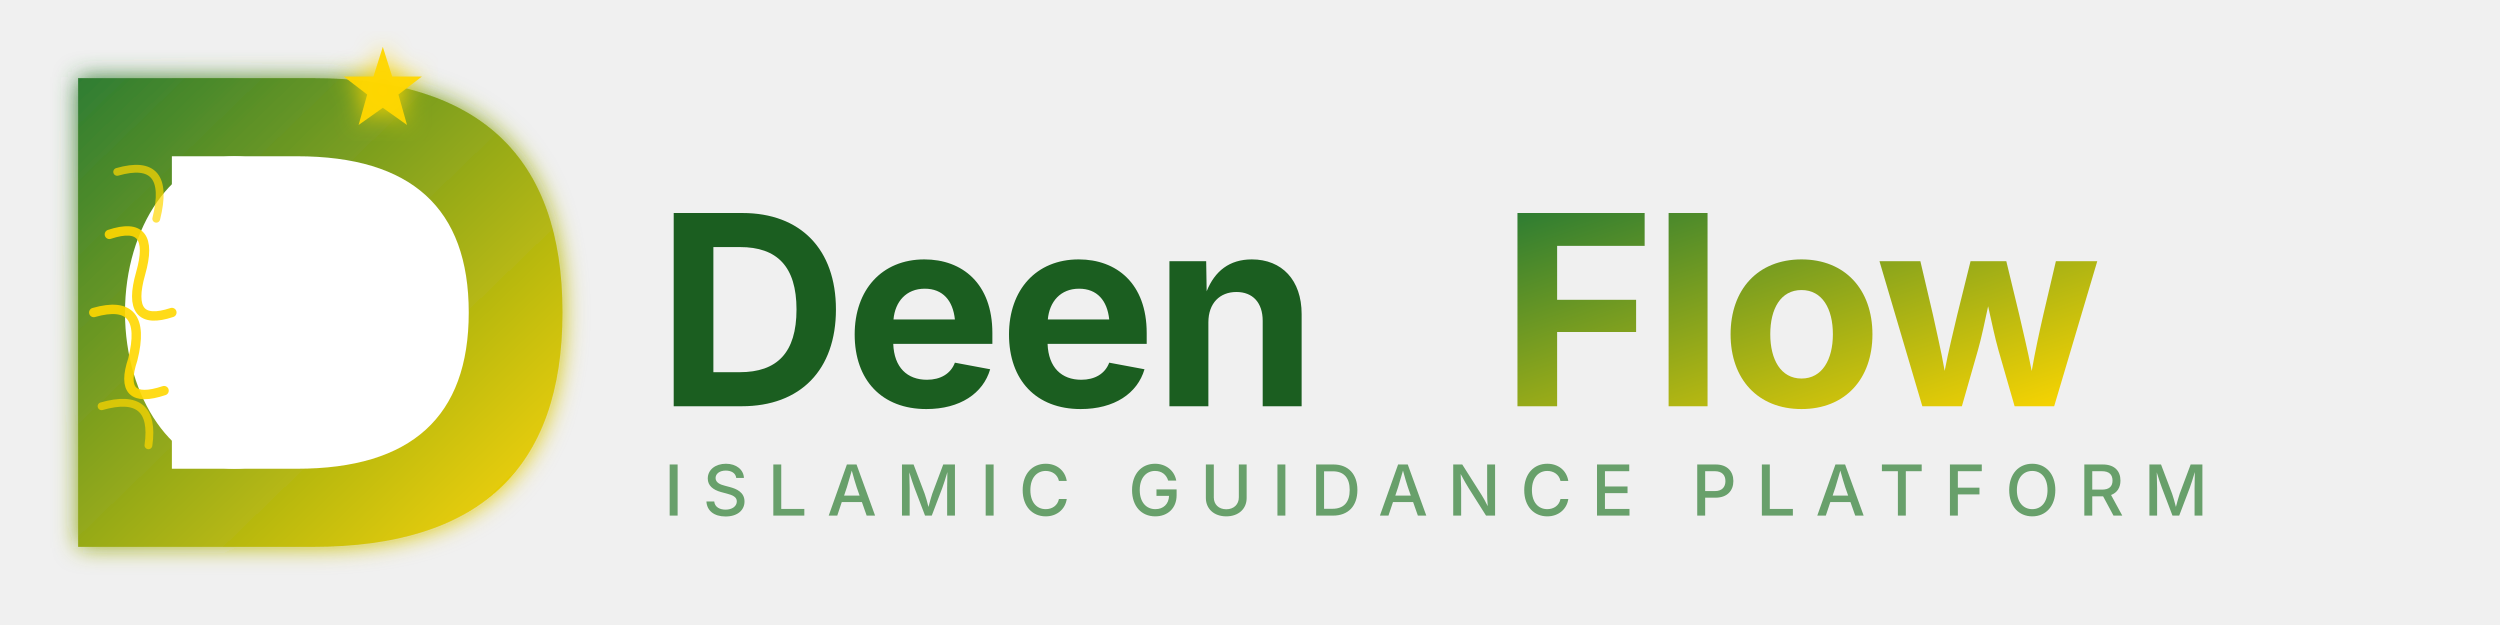
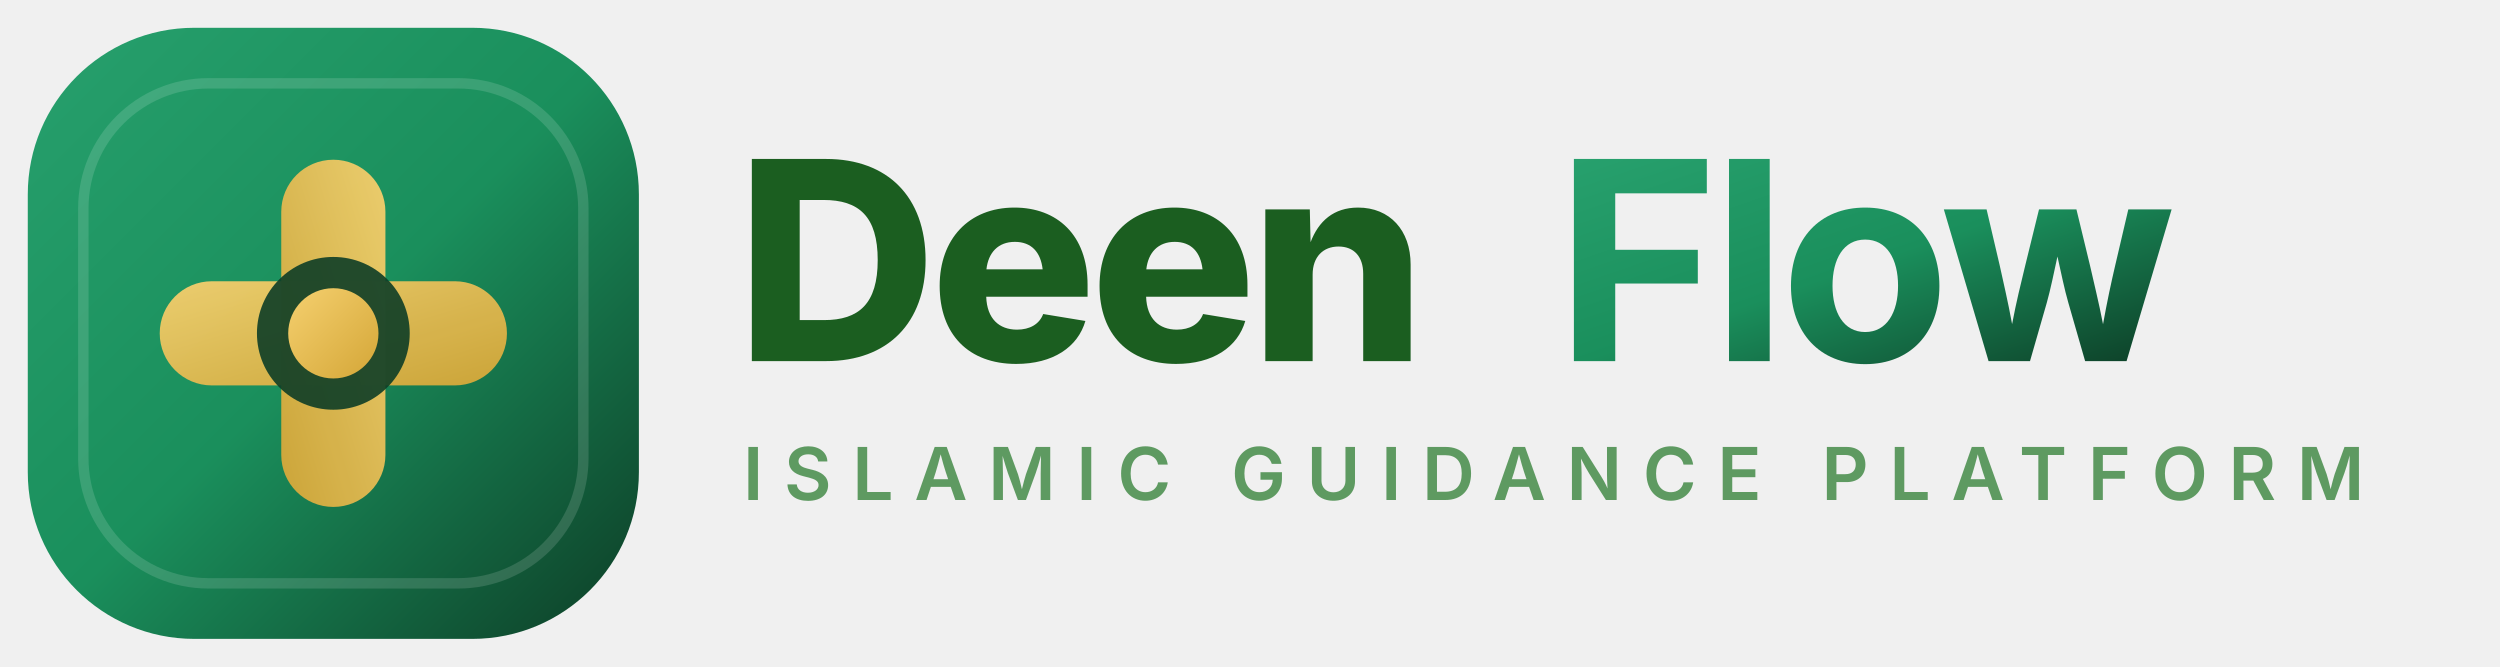
- <svg xmlns="http://www.w3.org/2000/svg" viewBox="0 0 320 80" fill="none">
+ <svg xmlns="http://www.w3.org/2000/svg" viewBox="0 0 360 96" fill="none">
  <defs>
-     <linearGradient id="crescentGrad" x1="0%" y1="0%" x2="100%" y2="100%">
-       <stop offset="0%" style="stop-color:#2E7D32;stop-opacity:1" />
-       <stop offset="100%" style="stop-color:#FFD700;stop-opacity:1" />
+     <linearGradient id="brandGradW" x1="0%" y1="0%" x2="100%" y2="100%">
+       <stop offset="0%" style="stop-color:#27a06d" />
+       <stop offset="50%" style="stop-color:#1a8f5c" />
+       <stop offset="100%" style="stop-color:#0d3d26" />
    </linearGradient>
-     <filter id="glow" x="-20%" y="-20%" width="140%" height="140%">
-       <feGaussianBlur stdDeviation="1.5" result="coloredBlur" />
-       <feMerge>
-         <feMergeNode in="coloredBlur" />
-         <feMergeNode in="SourceGraphic" />
-       </feMerge>
-     </filter>
+     <linearGradient id="goldGradW" x1="0%" y1="0%" x2="100%" y2="100%">
+       <stop offset="0%" style="stop-color:#f5d06f" />
+       <stop offset="100%" style="stop-color:#d4a637" />
+     </linearGradient>
  </defs>
-   <path d="M 10 10 L 10 70 Q 10 70 40 70 Q 72 70 72 40 Q 72 10 40 10 Z" fill="url(#crescentGrad)" filter="url(#glow)" />
-   <path d="M 22 20 L 22 60 Q 22 60 38 60 Q 60 60 60 40 Q 60 20 38 20 Z" fill="white" />
-   <ellipse cx="30" cy="40" rx="14" ry="20" fill="white" />
-   <path d="M 14 30 Q 20 28 18 35 Q 16 42 22 40" stroke="#FFD700" stroke-width="1.2" stroke-linecap="round" fill="none" opacity="0.9" />
-   <path d="M 12 40 Q 19 38 17 46 Q 15 52 21 50" stroke="#FFD700" stroke-width="1.2" stroke-linecap="round" fill="none" opacity="0.9" />
-   <path d="M 15 22 Q 22 20 20 28" stroke="#FFD700" stroke-width="1" stroke-linecap="round" fill="none" opacity="0.7" />
-   <path d="M 13 52 Q 20 50 19 57" stroke="#FFD700" stroke-width="1" stroke-linecap="round" fill="none" opacity="0.7" />
-   <g transform="translate(44, 6)" filter="url(#glow)">
-     <polygon points="5,0 6.2,3.8 10,3.8 7,6.1 8.1,10 5,7.8 1.9,10 3,6.1 0,3.8 3.8,3.8" fill="#FFD700" opacity="0.95" />
+   <g transform="translate(4,4)">
+     <rect width="88" height="88" rx="24" fill="url(#brandGradW)" />
+     <rect x="8" y="8" width="72" height="72" rx="18" fill="none" stroke="rgba(255,255,255,0.14)" stroke-width="1.5" />
+     <g transform="translate(44,44)">
+       <rect x="-25" y="-7.5" width="50" height="15" rx="7.5" fill="url(#goldGradW)" opacity="0.95" />
+       <rect x="-25" y="-7.5" width="50" height="15" rx="7.5" fill="url(#goldGradW)" opacity="0.95" transform="rotate(90)" />
+       <circle r="11" fill="#0d3d26" opacity="0.9" />
+       <circle r="6.5" fill="url(#goldGradW)" />
+     </g>
+     <path d="M 60 58 A 11 11 0 1 0 60 80 A 8.5 8.5 0 1 1 60 58 Z" fill="#ffffff" opacity="0.98" />
  </g>
-   <text x="84" y="52" font-family="'Segoe UI', 'Inter', 'Helvetica Neue', Arial, sans-serif" font-size="34" font-weight="700" letter-spacing="-0.5" fill="#1B5E20">Deen</text>
-   <text x="192" y="52" font-family="'Segoe UI', 'Inter', 'Helvetica Neue', Arial, sans-serif" font-size="34" font-weight="700" letter-spacing="-0.5" fill="url(#crescentGrad)">Flow</text>
-   <text x="85" y="66" font-family="'Segoe UI', 'Inter', Arial, sans-serif" font-size="9" font-weight="500" letter-spacing="2.5" fill="#2E7D32" opacity="0.7">ISLAMIC GUIDANCE PLATFORM</text>
+   <text x="106" y="52" font-family="'Poppins','Inter','Segoe UI','Helvetica Neue',Arial,sans-serif" font-size="40" font-weight="800" letter-spacing="-1" fill="#1B5E20">Deen</text>
+   <text x="224" y="52" font-family="'Poppins','Inter','Segoe UI','Helvetica Neue',Arial,sans-serif" font-size="40" font-weight="700" letter-spacing="-1" fill="url(#brandGradW)">Flow</text>
+   <text x="107" y="72" font-family="'Inter','Segoe UI',Arial,sans-serif" font-size="10.5" font-weight="600" letter-spacing="3" fill="#2E7D32" opacity="0.75">ISLAMIC GUIDANCE PLATFORM</text>
</svg>
